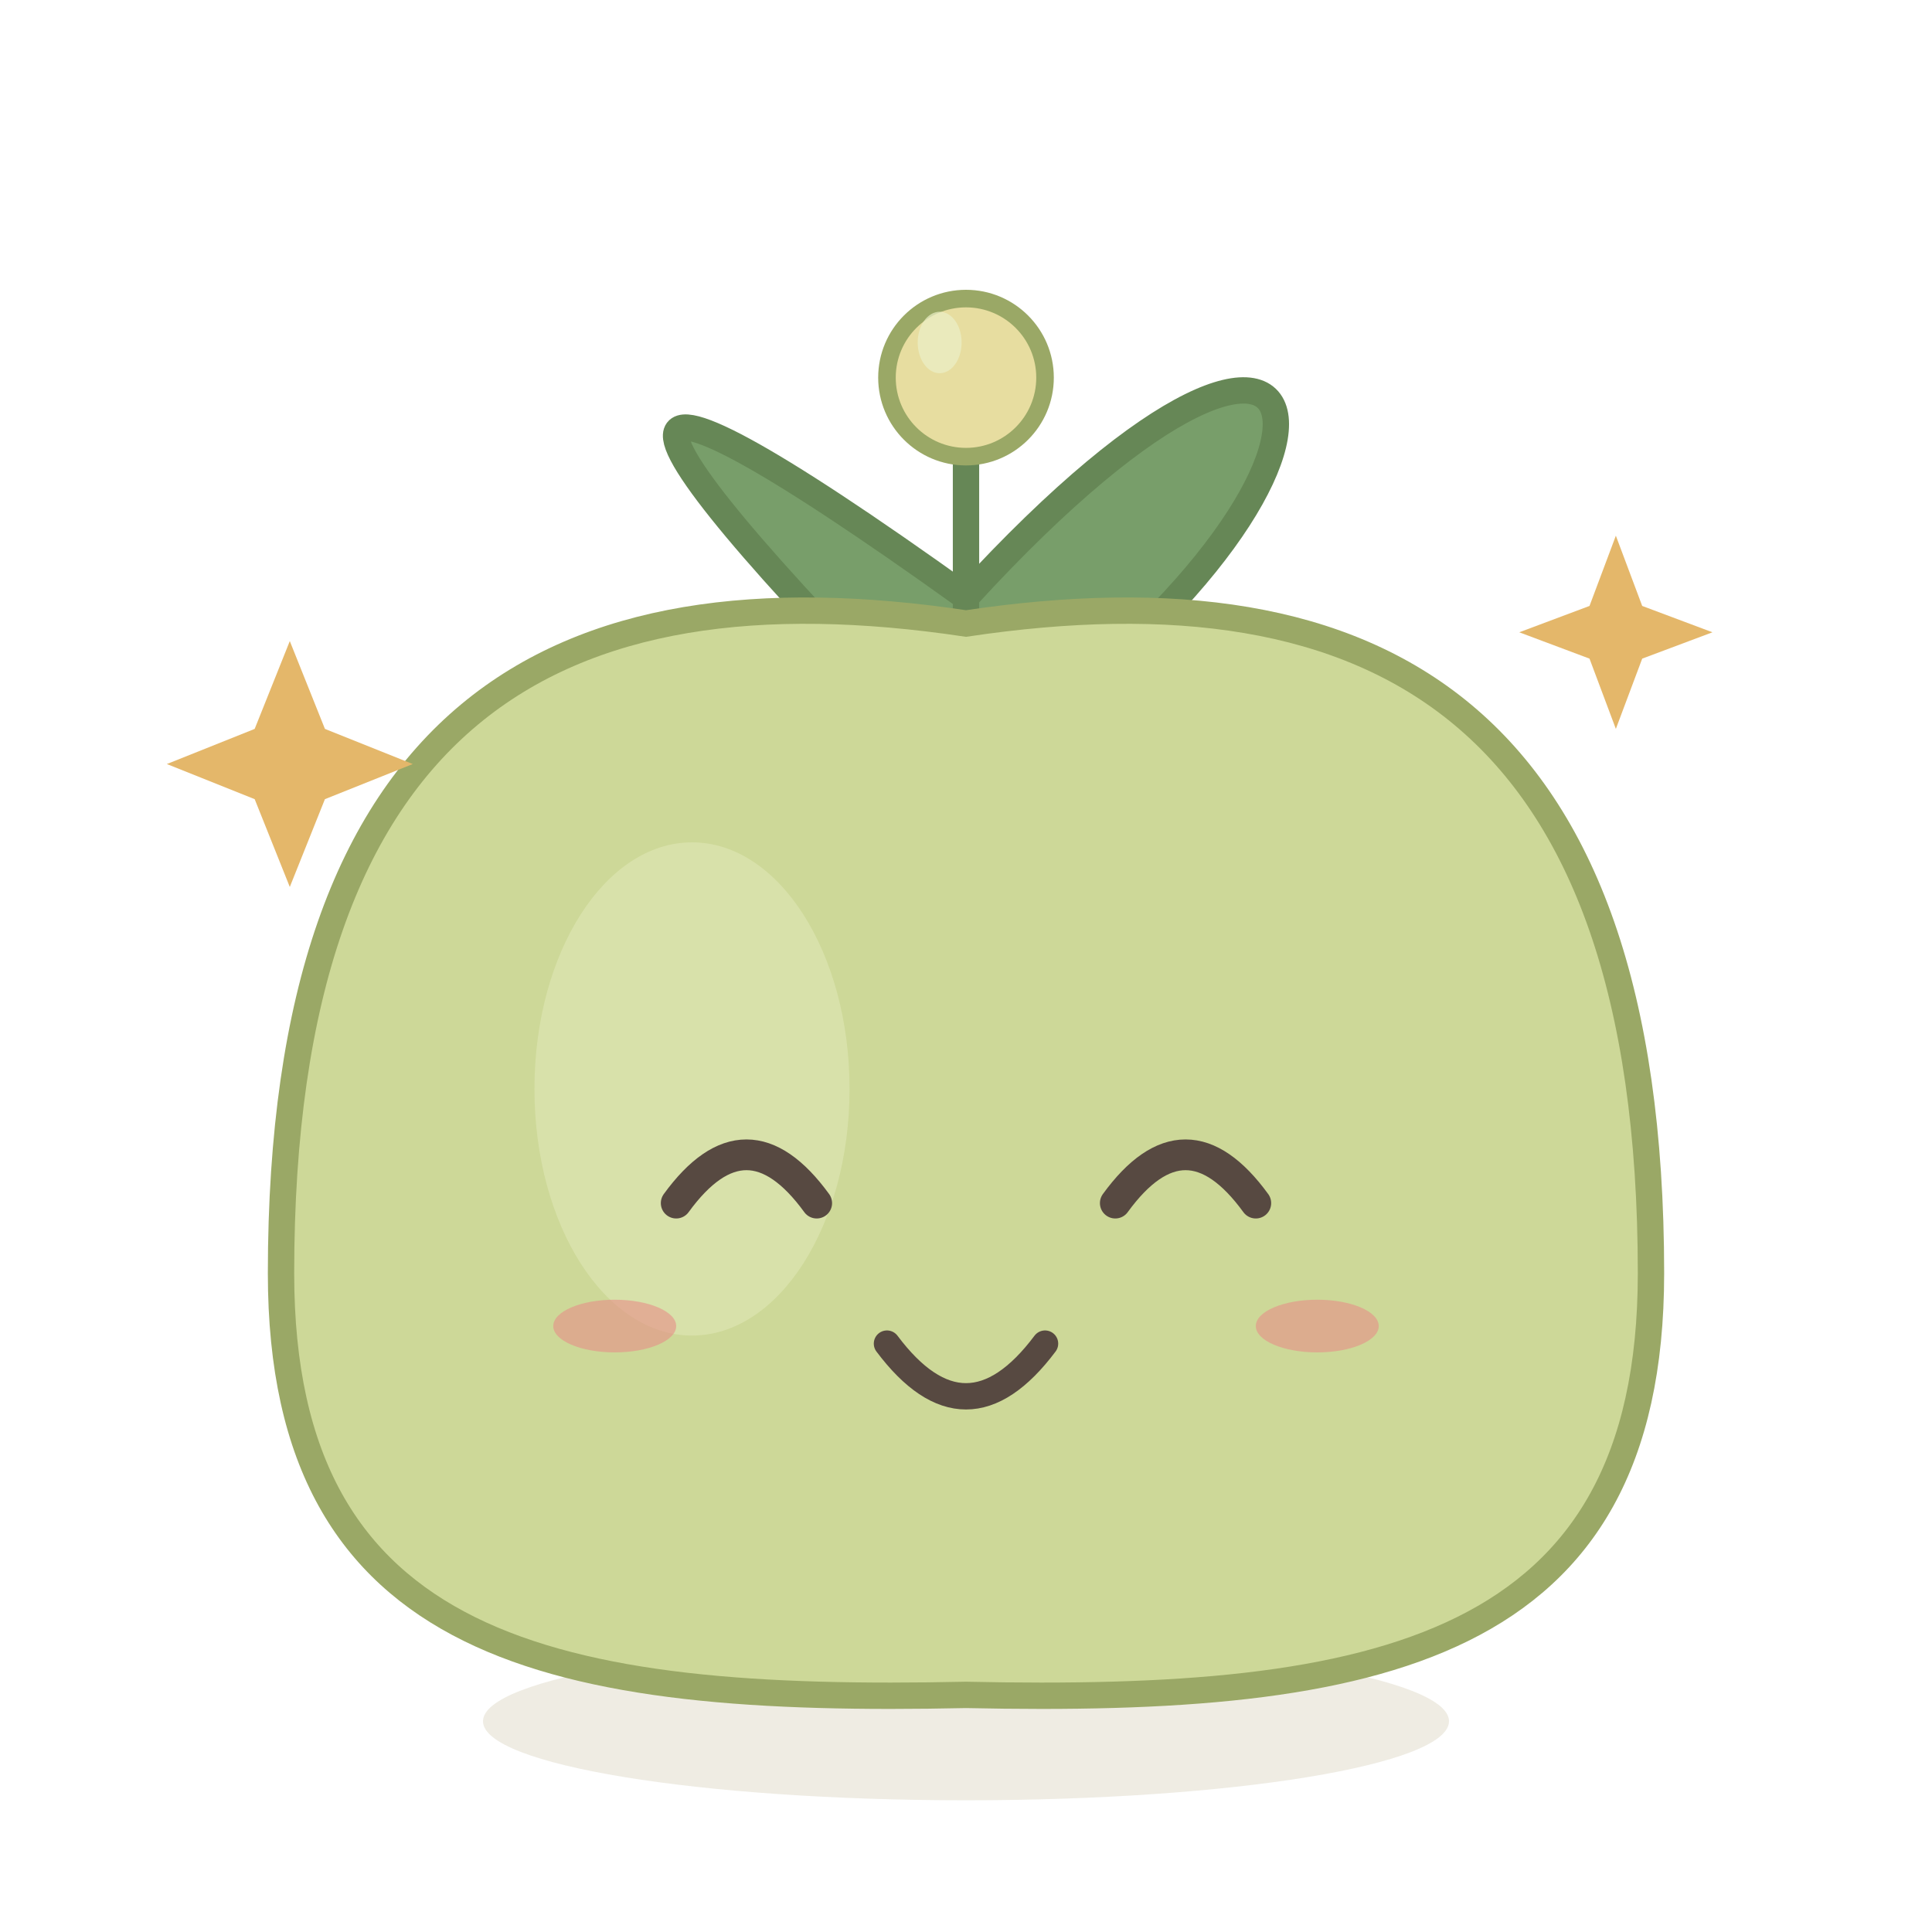
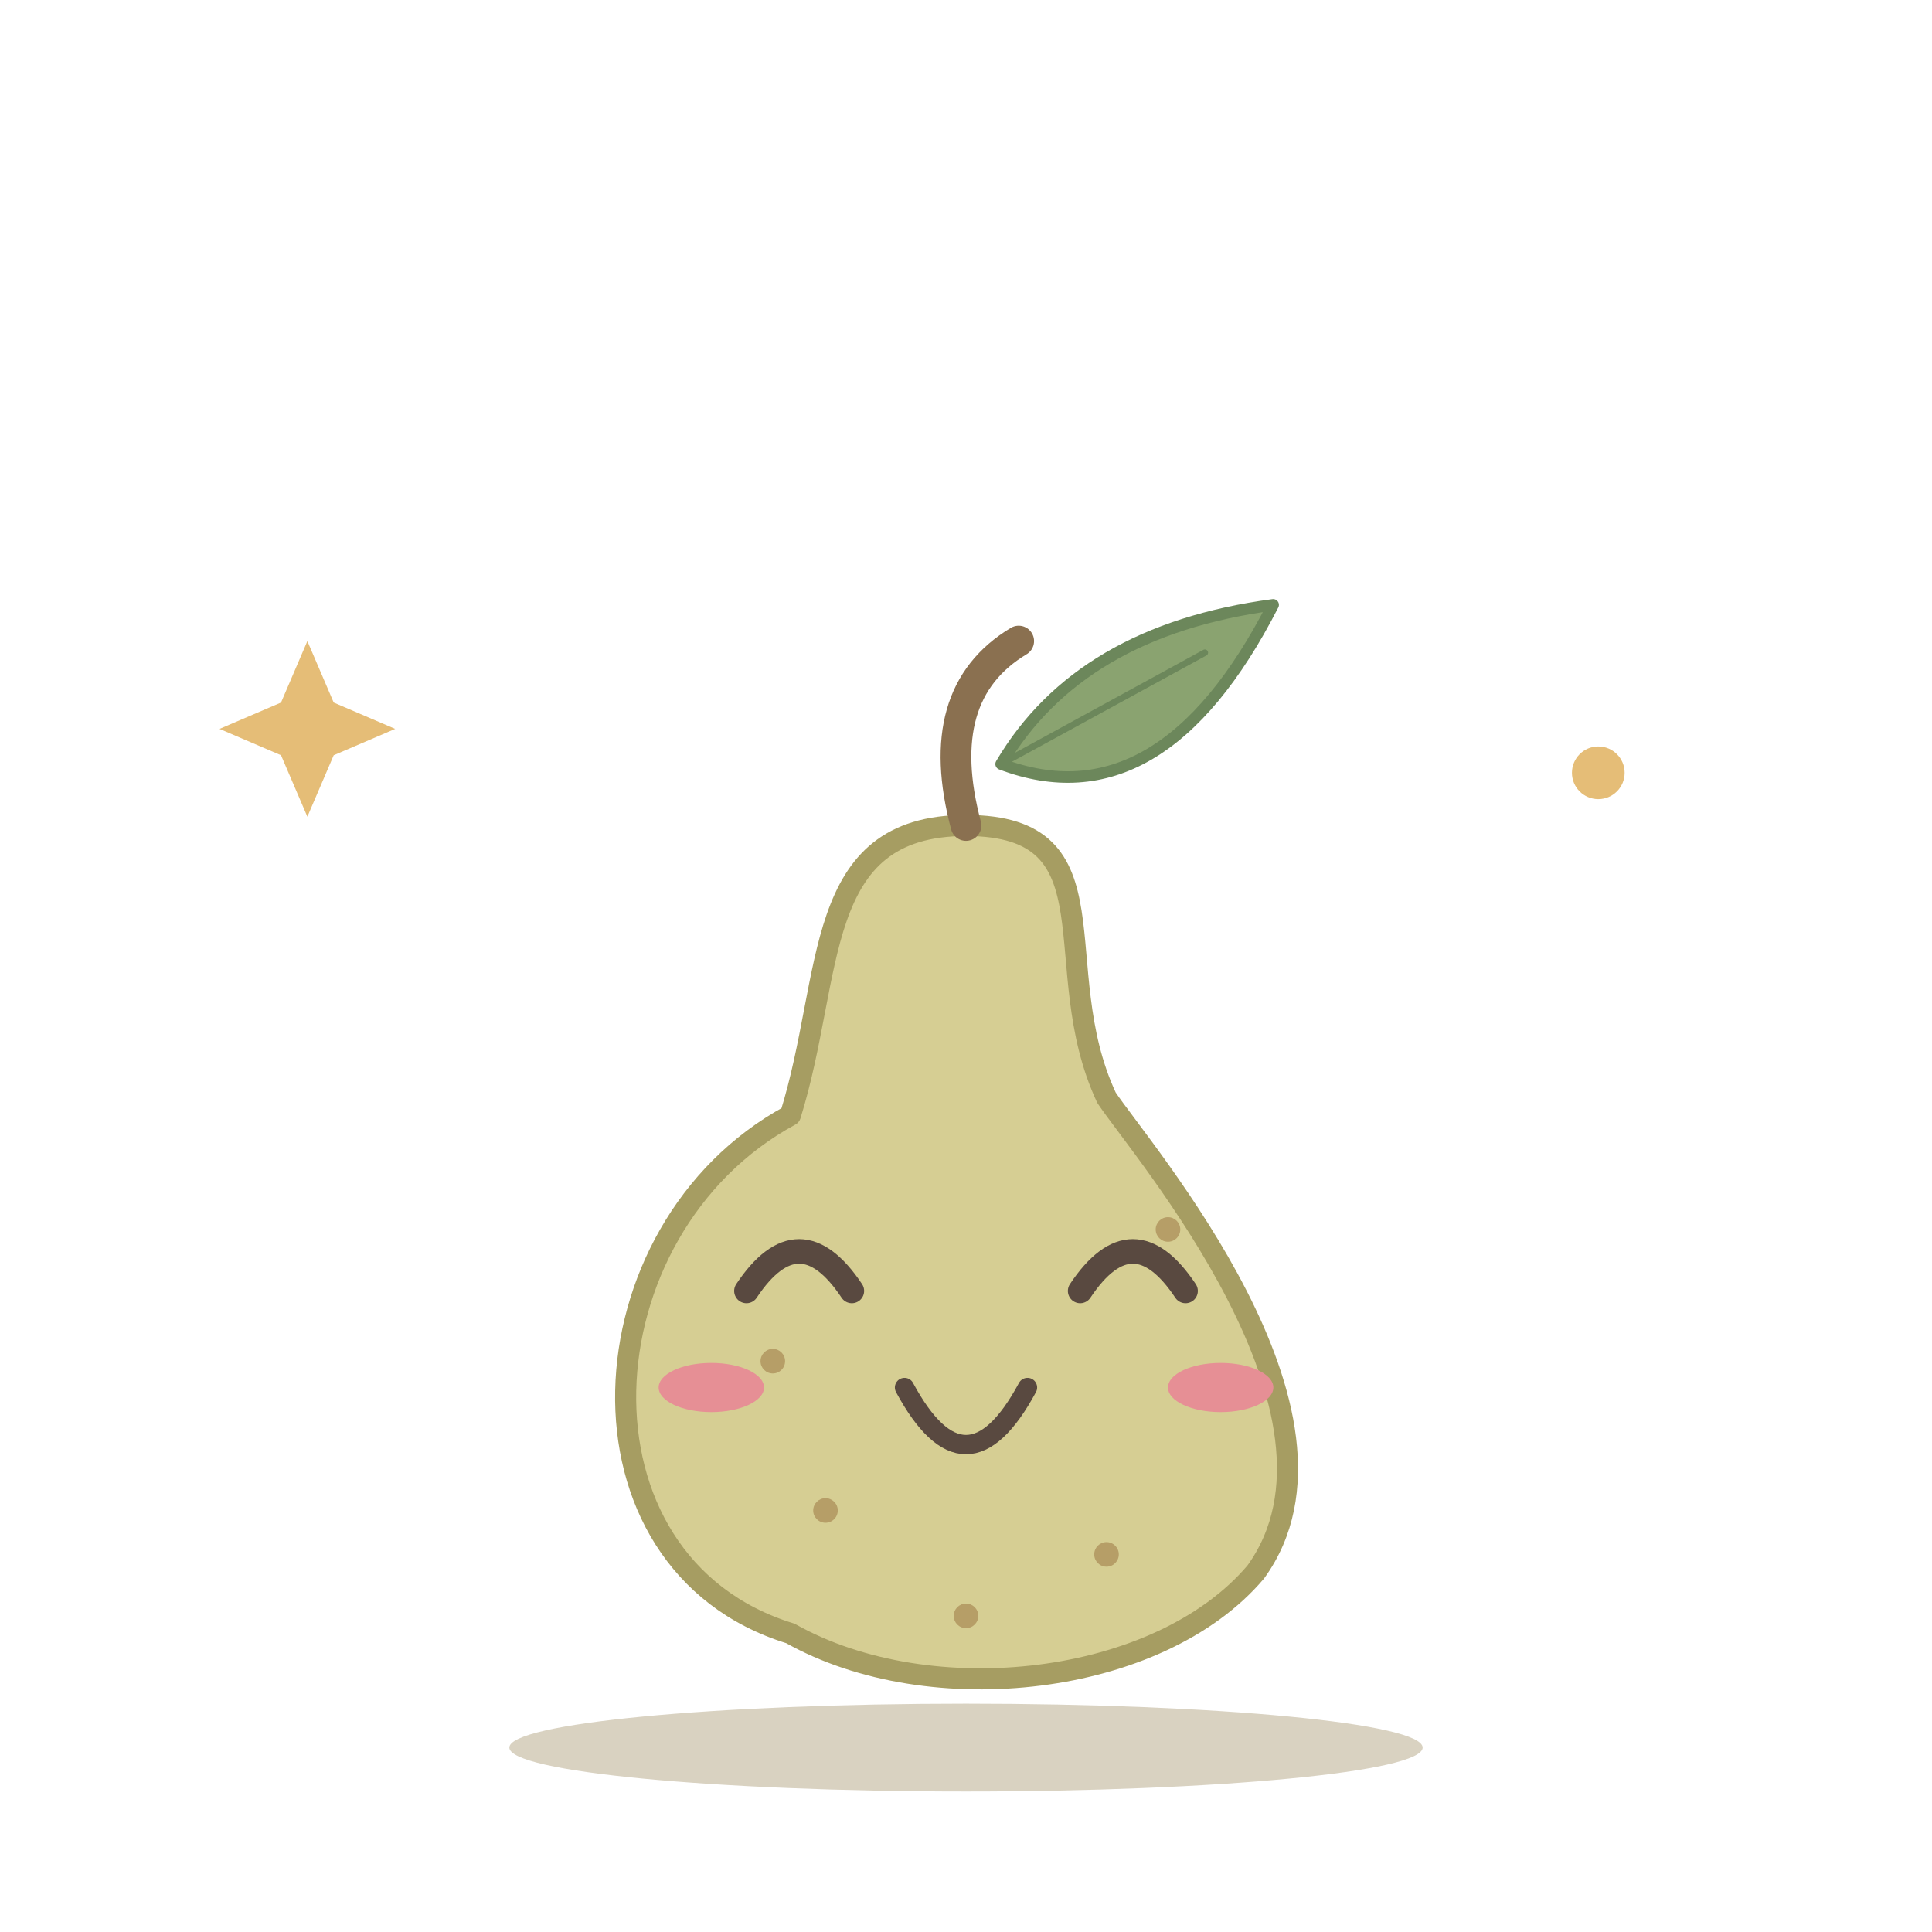
- <svg xmlns="http://www.w3.org/2000/svg" width="220" height="220" viewBox="0 0 220 220" role="img">
-   <ellipse cx="110" cy="196" rx="55" ry="9" fill="#d8d2bd" opacity=".42" />
-   <path d="M110 88 C68 46,64 35,110 68 C154 20,160 55,110 88Z" fill="#789e6a" stroke="#668756" stroke-width="3" />
-   <path d="M110 86V46" stroke="#668756" stroke-width="3" stroke-linecap="round" />
-   <circle cx="110" cy="43" r="9" fill="#e7dda0" stroke="#9aa866" stroke-width="2" />
-   <ellipse cx="107" cy="39" rx="2.5" ry="3.5" fill="#ebf0c7" opacity=".7" />
-   <path d="M32 145 C32 81,63.2 64,110 71 C156.8 64,188 81,188 145 C188 188,156.8 194,110 193 C63.2 194,32 188,32 145Z" fill="#cdd898" stroke="#9aa866" stroke-width="3" />
-   <ellipse cx="78.8" cy="124" rx="17.94" ry="28.08" fill="#ebf0c7" opacity=".38" />
-   <path d="M77 137q8-11 16 0m34 0q8-11 16 0" fill="none" stroke="#574941" stroke-width="3.5" stroke-linecap="round" />
-   <ellipse cx="70" cy="151" rx="7" ry="3" fill="#e78c87" opacity=".58" />
-   <ellipse cx="150" cy="151" rx="7" ry="3" fill="#e78c87" opacity=".58" />
-   <path d="M101 153q9 12 18 0" fill="none" stroke="#574941" stroke-width="3" stroke-linecap="round" />
-   <path d="M33 73l4 10 10 4-10 4-4 10-4-10-10-4 10-4zm151-12l3 8 8 3-8 3-3 8-3-8-8-3 8-3z" fill="#e4b76a" />
+ <svg xmlns="http://www.w3.org/2000/svg" width="220" height="220" viewBox="0 0 220 220" role="img" data-character="pear" data-stage="4">
+   <ellipse cx="110" cy="199" rx="52" ry="5" fill="#d9d2c1" stroke="none" stroke-width="2" />
+   <path d="M110 94C92.4 94 95 111 90 127C66 140 64 178 90 186C106 195 132 192 143 179C156 161 130 131 126 125C119 110 127.6 94 110 94Z" fill="#d6ce93" stroke="#a69d62" stroke-width="2.4" stroke-linecap="round" stroke-linejoin="round" />
+   <path d="M110 94q-4-15 6-21" fill="none" stroke="#8a7050" stroke-width="3.5" stroke-linecap="round" stroke-linejoin="round" />
+   <g transform="translate(114 87) rotate(55) scale(0.73)">
+     <path d="M0 0Q-10-22 4-49Q22-15 0 0Z" fill="#8aa370" stroke="#6c875b" stroke-width="1.8" stroke-linecap="round" stroke-linejoin="round" />
+     <path d="M0 0 4-36" fill="none" stroke="#6c875b" stroke-width="1" stroke-linecap="round" stroke-linejoin="round" />
+   </g>
+   <ellipse cx="88" cy="155" rx="1.4" ry="1.4" fill="#b69e67" stroke="none" stroke-width="2" />
+   <ellipse cx="94" cy="172" rx="1.4" ry="1.4" fill="#b69e67" stroke="none" stroke-width="2" />
+   <ellipse cx="126" cy="177" rx="1.4" ry="1.4" fill="#b69e67" stroke="none" stroke-width="2" />
+   <ellipse cx="139" cy="159" rx="1.4" ry="1.4" fill="#b69e67" stroke="none" stroke-width="2" />
+   <ellipse cx="110" cy="184" rx="1.4" ry="1.4" fill="#b69e67" stroke="none" stroke-width="2" />
+   <ellipse cx="133" cy="140" rx="1.4" ry="1.4" fill="#b69e67" stroke="none" stroke-width="2" />
+   <g transform="translate(110 147) scale(1)">
+     <path d="M-25 0q6-9 12 0m26 0q6-9 12 0" fill="none" stroke="#594940" stroke-width="2.8" stroke-linecap="round" stroke-linejoin="round" />
+     <path d="M-7 11q7 13 14 0" fill="none" stroke="#594940" stroke-width="2.2" stroke-linecap="round" stroke-linejoin="round" />
+     <ellipse cx="-29" cy="11" rx="6" ry="2.8" fill="#e68f95" stroke="none" stroke-width="2" />
+     <ellipse cx="29" cy="11" rx="6" ry="2.8" fill="#e68f95" stroke="none" stroke-width="2" />
+   </g>
+   <path d="M35 73l3 7 7 3-7 3-3 7-3-7-7-3 7-3Z" fill="#e5bd77" stroke="none" stroke-width="2.4" stroke-linecap="round" stroke-linejoin="round" />
+   <ellipse cx="182" cy="88" rx="3" ry="3" fill="#e5bd77" stroke="none" stroke-width="2" />
</svg>
